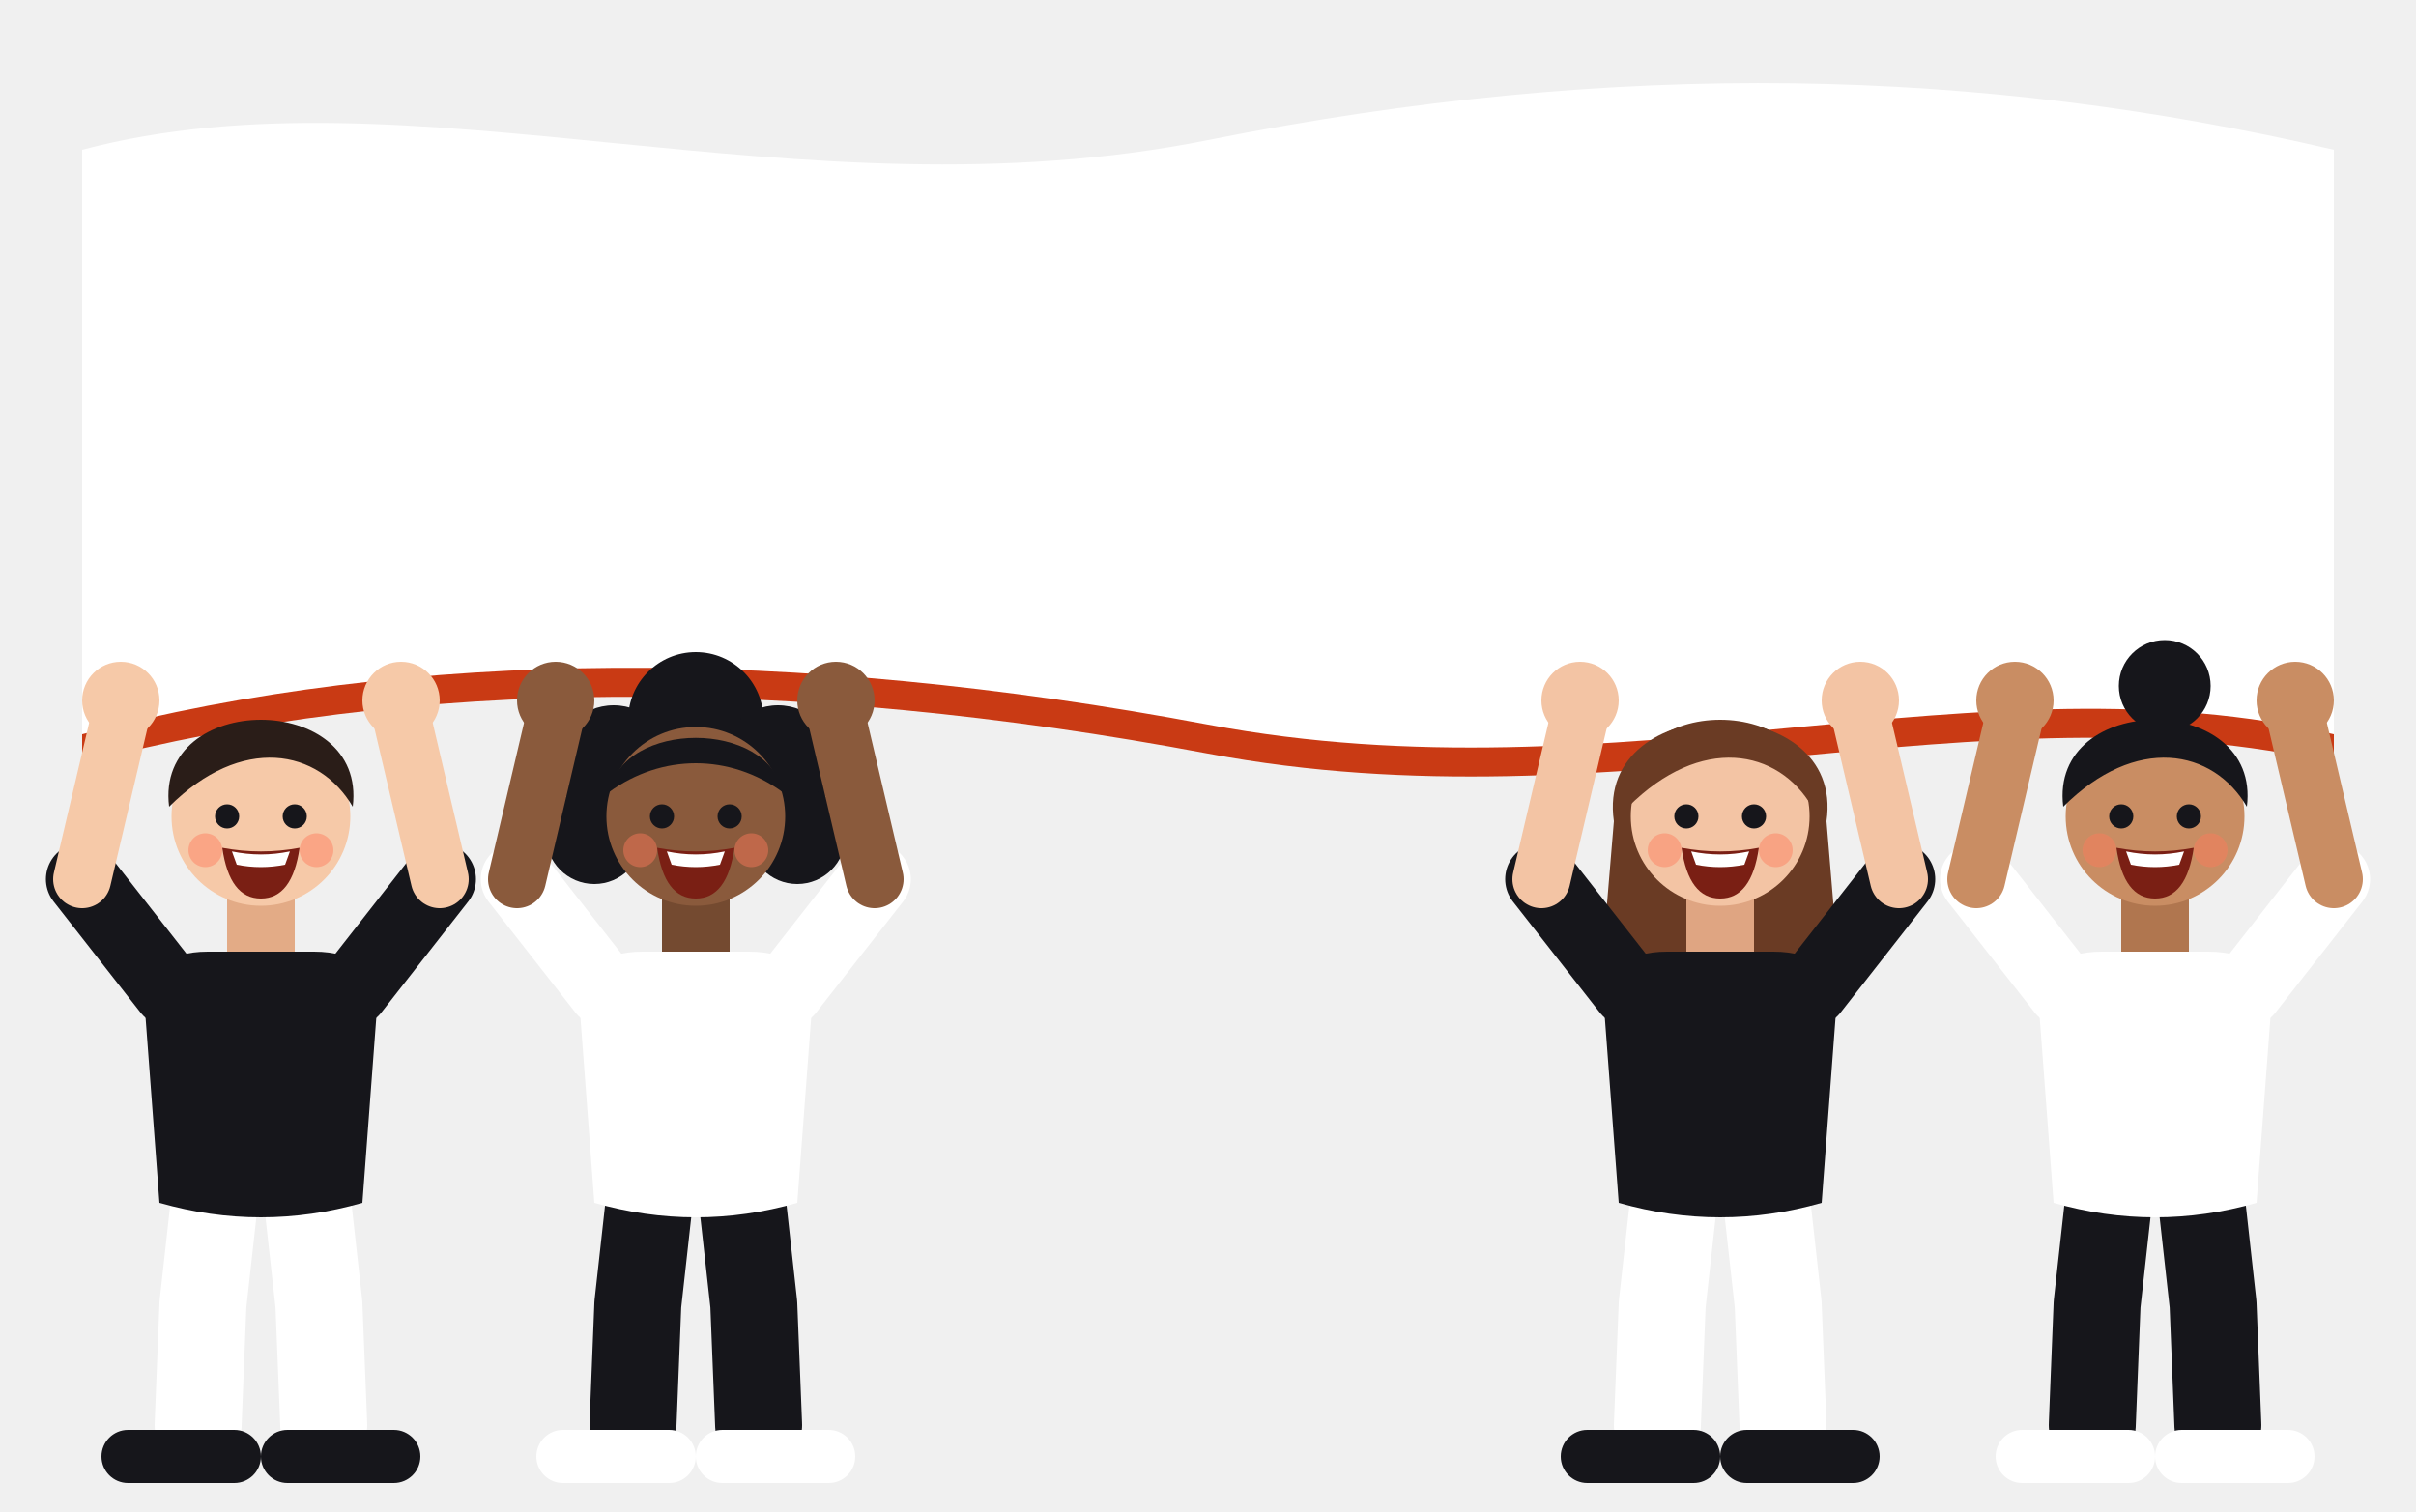
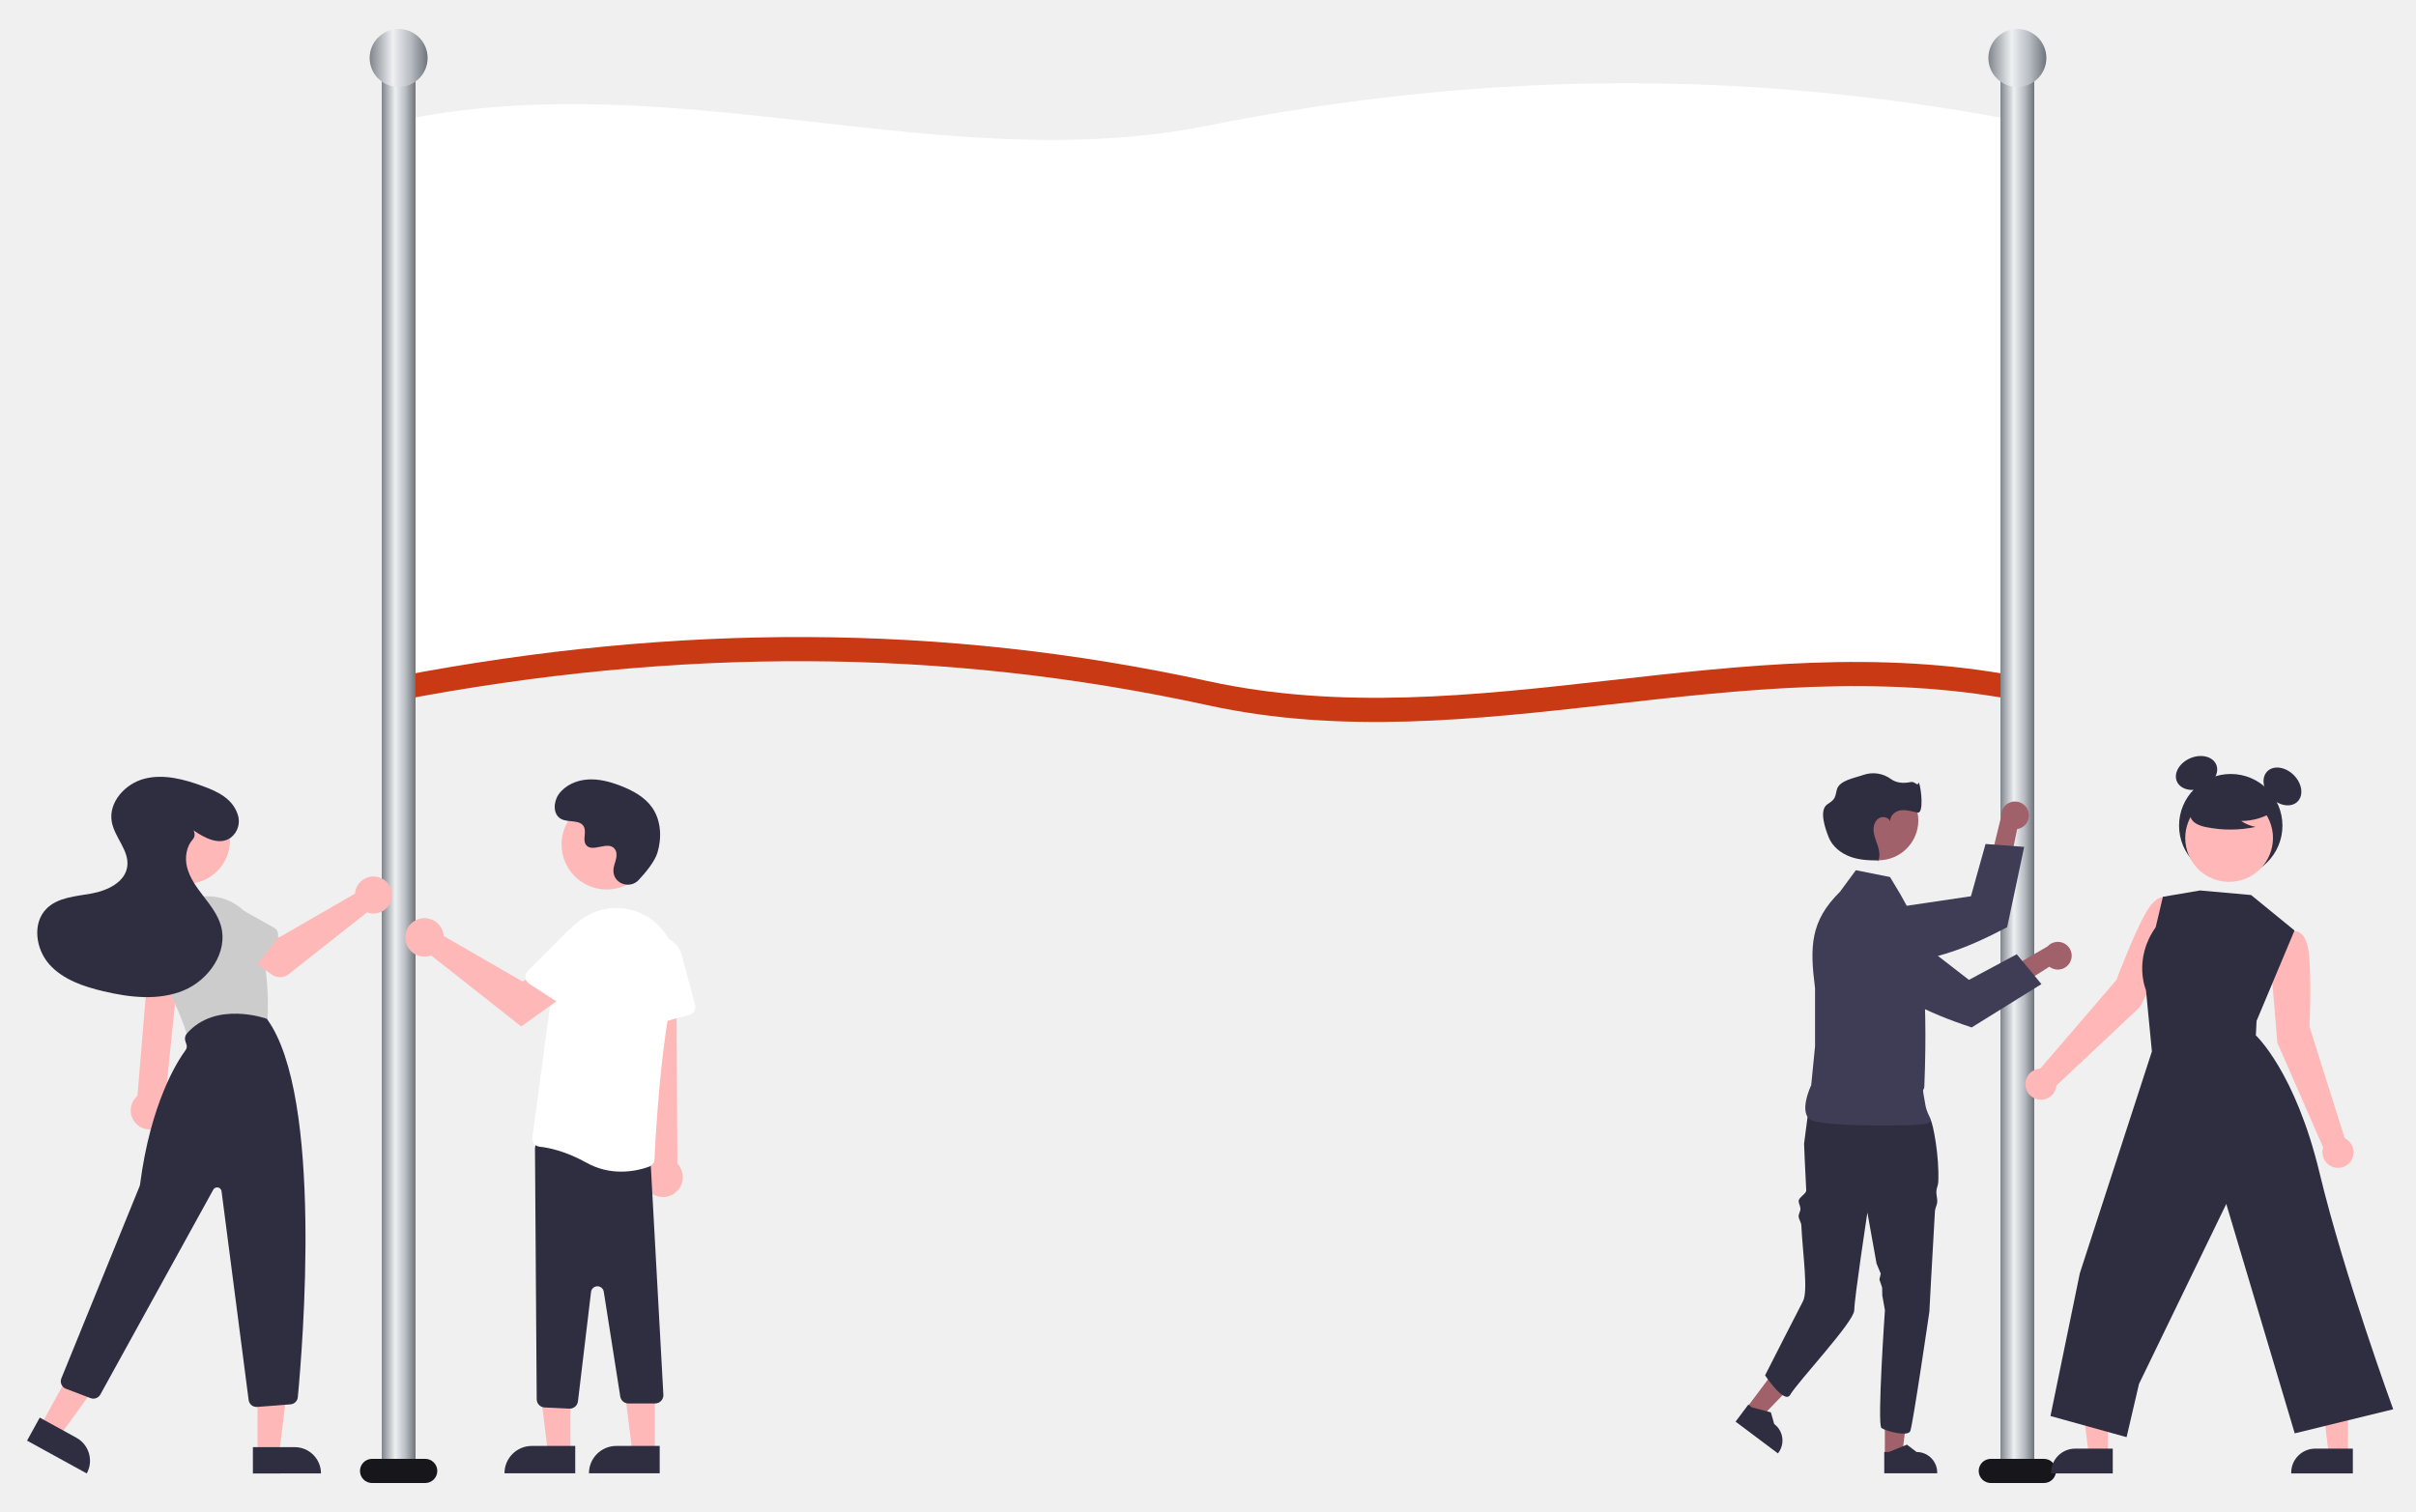
<svg xmlns="http://www.w3.org/2000/svg" viewBox="0 0 1000 626">
-   <path d="M34 62 C170 26 330 92 500 58 S820 28 966 62 L966 304 C820 270 670 332 500 300 S170 268 34 304 Z" fill="#c93a14" transform="translate(0 12)" />
-   <path d="M34 62 C170 26 330 92 500 58 S820 28 966 62 L966 304 C820 270 670 332 500 300 S170 268 34 304 Z" fill="#fff" />
-   <path d="M90 486 L84 540 L82 590" fill="none" stroke="#fff" stroke-width="36" stroke-linecap="round" stroke-linejoin="round" />
-   <rect x="42" y="592" width="66" height="22" rx="11" fill="#16161b" />
-   <path d="M126 486 L132 540 L134 590" fill="none" stroke="#fff" stroke-width="36" stroke-linecap="round" stroke-linejoin="round" />
-   <rect x="108" y="592" width="66" height="22" rx="11" fill="#16161b" />
-   <path d="M70 410 L34 364" fill="none" stroke="#16161b" stroke-width="30" stroke-linecap="round" />
-   <path d="M34 364 L50 296" fill="none" stroke="#f6c9a8" stroke-width="24" stroke-linecap="round" />
-   <path d="M146 410 L182 364" fill="none" stroke="#16161b" stroke-width="30" stroke-linecap="round" />
-   <path d="M182 364 L166 296" fill="none" stroke="#f6c9a8" stroke-width="24" stroke-linecap="round" />
-   <rect x="94" y="370" width="28" height="36" fill="#e3ab86" />
-   <path d="M60 418 Q60 394 86 394 L130 394 Q156 394 156 418 L150 498 Q108 510 66 498 Z" fill="#16161b" />
-   <circle cx="108" cy="338" r="37" fill="#f6c9a8" />
-   <path d="M70 334 C64 286 152 286 146 334 C132 310 100 304 70 334 Z" fill="#2a1d18" />
-   <circle cx="94" cy="338" r="5" fill="#16161b" />
-   <circle cx="85" cy="352" r="7" fill="#ff7a5c" opacity=".45" />
-   <circle cx="122" cy="338" r="5" fill="#16161b" />
-   <circle cx="131" cy="352" r="7" fill="#ff7a5c" opacity=".45" />
-   <path d="M92 351 Q108 354 124 351 Q121 372 108 372 Q95 372 92 351 Z" fill="#7a1f14" />
-   <path d="M96 352.5 Q108 355 120 352.5 L118 358 Q108 360 98 358 Z" fill="#fff" />
-   <circle cx="50" cy="290" r="16" fill="#f6c9a8" />
-   <circle cx="166" cy="290" r="16" fill="#f6c9a8" />
-   <circle cx="254" cy="316" r="24" fill="#16161b" />
-   <circle cx="288" cy="298" r="28" fill="#16161b" />
-   <circle cx="322" cy="316" r="24" fill="#16161b" />
-   <circle cx="246" cy="346" r="20" fill="#16161b" />
-   <circle cx="330" cy="346" r="20" fill="#16161b" />
-   <path d="M270 486 L264 540 L262 590" fill="none" stroke="#16161b" stroke-width="36" stroke-linecap="round" stroke-linejoin="round" />
-   <rect x="222" y="592" width="66" height="22" rx="11" fill="#fff" />
-   <path d="M306 486 L312 540 L314 590" fill="none" stroke="#16161b" stroke-width="36" stroke-linecap="round" stroke-linejoin="round" />
-   <rect x="288" y="592" width="66" height="22" rx="11" fill="#fff" />
-   <path d="M250 410 L214 364" fill="none" stroke="#fff" stroke-width="30" stroke-linecap="round" />
-   <path d="M214 364 L230 296" fill="none" stroke="#8a5a3c" stroke-width="24" stroke-linecap="round" />
-   <path d="M326 410 L362 364" fill="none" stroke="#fff" stroke-width="30" stroke-linecap="round" />
-   <path d="M362 364 L346 296" fill="none" stroke="#8a5a3c" stroke-width="24" stroke-linecap="round" />
-   <rect x="274" y="370" width="28" height="36" fill="#744a30" />
-   <path d="M240 418 Q240 394 266 394 L310 394 Q336 394 336 418 L330 498 Q288 510 246 498 Z" fill="#fff" />
-   <circle cx="288" cy="338" r="37" fill="#8a5a3c" />
-   <path d="M252 328 C258 298 318 298 324 328 C302 312 274 312 252 328 Z" fill="#16161b" />
-   <circle cx="274" cy="338" r="5" fill="#16161b" />
-   <circle cx="265" cy="352" r="7" fill="#ff7a5c" opacity=".45" />
-   <circle cx="302" cy="338" r="5" fill="#16161b" />
-   <circle cx="311" cy="352" r="7" fill="#ff7a5c" opacity=".45" />
-   <path d="M272 351 Q288 354 304 351 Q301 372 288 372 Q275 372 272 351 Z" fill="#7a1f14" />
-   <path d="M276 352.5 Q288 355 300 352.5 L298 358 Q288 360 278 358 Z" fill="#fff" />
-   <circle cx="230" cy="290" r="16" fill="#8a5a3c" />
-   <circle cx="346" cy="290" r="16" fill="#8a5a3c" />
-   <path d="M668 340 C660 285 764 285 756 340 L762 412 C742 424 682 424 662 412 Z" fill="#6a3b24" />
-   <path d="M694 486 L688 540 L686 590" fill="none" stroke="#fff" stroke-width="36" stroke-linecap="round" stroke-linejoin="round" />
-   <rect x="646" y="592" width="66" height="22" rx="11" fill="#16161b" />
-   <path d="M730 486 L736 540 L738 590" fill="none" stroke="#fff" stroke-width="36" stroke-linecap="round" stroke-linejoin="round" />
-   <rect x="712" y="592" width="66" height="22" rx="11" fill="#16161b" />
-   <path d="M674 410 L638 364" fill="none" stroke="#16161b" stroke-width="30" stroke-linecap="round" />
-   <path d="M638 364 L654 296" fill="none" stroke="#f3c4a4" stroke-width="24" stroke-linecap="round" />
-   <path d="M750 410 L786 364" fill="none" stroke="#16161b" stroke-width="30" stroke-linecap="round" />
-   <path d="M786 364 L770 296" fill="none" stroke="#f3c4a4" stroke-width="24" stroke-linecap="round" />
-   <rect x="698" y="370" width="28" height="36" fill="#dfa582" />
-   <path d="M664 418 Q664 394 690 394 L734 394 Q760 394 760 418 L754 498 Q712 510 670 498 Z" fill="#16161b" />
-   <circle cx="712" cy="338" r="37" fill="#f3c4a4" />
-   <path d="M674 334 C668 286 756 286 750 334 C736 310 704 304 674 334 Z" fill="#6a3b24" />
-   <circle cx="698" cy="338" r="5" fill="#16161b" />
-   <circle cx="689" cy="352" r="7" fill="#ff7a5c" opacity=".45" />
-   <circle cx="726" cy="338" r="5" fill="#16161b" />
-   <circle cx="735" cy="352" r="7" fill="#ff7a5c" opacity=".45" />
-   <path d="M696 351 Q712 354 728 351 Q725 372 712 372 Q699 372 696 351 Z" fill="#7a1f14" />
-   <path d="M700 352.5 Q712 355 724 352.5 L722 358 Q712 360 702 358 Z" fill="#fff" />
-   <circle cx="654" cy="290" r="16" fill="#f3c4a4" />
-   <circle cx="770" cy="290" r="16" fill="#f3c4a4" />
-   <circle cx="896" cy="284" r="19" fill="#16161b" />
-   <path d="M874 486 L868 540 L866 590" fill="none" stroke="#16161b" stroke-width="36" stroke-linecap="round" stroke-linejoin="round" />
-   <rect x="826" y="592" width="66" height="22" rx="11" fill="#fff" />
-   <path d="M910 486 L916 540 L918 590" fill="none" stroke="#16161b" stroke-width="36" stroke-linecap="round" stroke-linejoin="round" />
-   <rect x="892" y="592" width="66" height="22" rx="11" fill="#fff" />
-   <path d="M854 410 L818 364" fill="none" stroke="#fff" stroke-width="30" stroke-linecap="round" />
-   <path d="M818 364 L834 296" fill="none" stroke="#c98d63" stroke-width="24" stroke-linecap="round" />
-   <path d="M930 410 L966 364" fill="none" stroke="#fff" stroke-width="30" stroke-linecap="round" />
-   <path d="M966 364 L950 296" fill="none" stroke="#c98d63" stroke-width="24" stroke-linecap="round" />
-   <rect x="878" y="370" width="28" height="36" fill="#b0764f" />
-   <path d="M844 418 Q844 394 870 394 L914 394 Q940 394 940 418 L934 498 Q892 510 850 498 Z" fill="#fff" />
-   <circle cx="892" cy="338" r="37" fill="#c98d63" />
-   <path d="M854 334 C848 286 936 286 930 334 C916 310 884 304 854 334 Z" fill="#16161b" />
-   <circle cx="878" cy="338" r="5" fill="#16161b" />
-   <circle cx="869" cy="352" r="7" fill="#ff7a5c" opacity=".45" />
-   <circle cx="906" cy="338" r="5" fill="#16161b" />
-   <circle cx="915" cy="352" r="7" fill="#ff7a5c" opacity=".45" />
-   <path d="M876 351 Q892 354 908 351 Q905 372 892 372 Q879 372 876 351 Z" fill="#7a1f14" />
-   <path d="M880 352.5 Q892 355 904 352.5 L902 358 Q892 360 882 358 Z" fill="#fff" />
-   <circle cx="834" cy="290" r="16" fill="#c98d63" />
-   <circle cx="950" cy="290" r="16" fill="#c98d63" />
+   <defs>
+     <linearGradient id="metall" x1="0" x2="1" y1="0" y2="0">
+       <stop offset="0" stop-color="#7f858c" />
+       <stop offset=".4" stop-color="#eef0f2" />
+       <stop offset=".7" stop-color="#b9bec4" />
+       <stop offset="1" stop-color="#6e747b" />
+     </linearGradient>
+   </defs>
+   <path d="M165 50 C280 26 390 74 500 52 S720 28 835 50 L835 280 C720 258 610 306 500 282 S280 258 165 280 Z" fill="#c93a14" transform="translate(0 10)" />
+   <path d="M165 50 C280 26 390 74 500 52 S720 28 835 50 L835 280 C720 258 610 306 500 282 S280 258 165 280 Z" fill="#fff" />
+   <rect x="158" y="30" width="14" height="582" rx="4" fill="url(#metall)" />
+   <circle cx="165" cy="24" r="12" fill="url(#metall)" />
+   <rect x="149" y="604" width="32" height="10" rx="5" fill="#16161b" />
+   <rect x="828" y="30" width="14" height="582" rx="4" fill="url(#metall)" />
+   <circle cx="835" cy="24" r="12" fill="url(#metall)" />
+   <rect x="819" y="604" width="32" height="10" rx="5" fill="#16161b" />
+   <g transform="translate(-117.2 58.4) scale(0.760 0.760)">
+     <path d="M471.496,622.828a10.342,10.342,0,0,0,3.698-15.421l7.733-75.611H466.215l-6.146,73.83A10.398,10.398,0,0,0,471.496,622.828Z" transform="translate(-231 -85.47675)" fill="#ffb8b8" />
+     <circle cx="255.841" cy="380.947" r="23.645" fill="#ffb8b8" />
+     <path d="M491.293,575.83a4.324,4.324,0,0,1-4.168-3.176c-1.894-6.883-6.823-18.52-14.649-34.59a28.652,28.652,0,0,1,16.271-39.558h0a28.639,28.639,0,0,1,36.801,18.244c6.066,19.017,5.773,39.388,5.365,47.263a4.343,4.343,0,0,1-3.402,4.01l-35.289,7.706A4.311,4.311,0,0,1,491.293,575.83Z" transform="translate(-231 -85.47675)" fill="#ccc" />
+     <polygon points="294.466 714.884 306.269 714.883 311.884 669.359 294.464 669.36 294.466 714.884" fill="#ffb8b8" />
+     <path d="M522.937,796.988h37.094a0,0,0,0,1,0,0v14.332a0,0,0,0,1,0,0H537.269a14.332,14.332,0,0,1-14.332-14.332v0A0,0,0,0,1,522.937,796.988Z" transform="translate(852.0051 1522.805) rotate(179.9974)" fill="#2f2e41" />
+     <polygon points="176.447 699.587 186.79 705.273 213.644 668.087 198.379 659.695 176.447 699.587" fill="#ffb8b8" />
+     <path d="M401.109,788.94h37.094a0,0,0,0,1,0,0v14.332a0,0,0,0,1,0,0H415.44a14.332,14.332,0,0,1-14.332-14.332v0A0,0,0,0,1,401.109,788.94Z" transform="translate(172.861 1610.431) rotate(-151.199)" fill="#2f2e41" />
+     <path d="M524.915,775.092a4.332,4.332,0,0,1-4.292-3.775L505.862,657.575a2.407,2.407,0,0,0-4.494-.853L439.853,768.33a4.356,4.356,0,0,1-5.336,1.958L421.108,765.179a4.332,4.332,0,0,1-2.47-5.681l42.613-104.682a3.337,3.337,0,0,0,.218-.829c5.772-44.673,20.457-67.39,24.82-73.289a3.355,3.355,0,0,0,.477-3.055l-.6-1.799a4.33,4.33,0,0,1,.834-4.214c15.722-17.908,43.125-8.136,43.4-8.035l.137.051.086.118c30.727,42.14,19.366,179.01,16.777,206.019a4.32,4.32,0,0,1-3.98,3.899l-18.17,1.399C525.138,775.088,525.026,775.092,524.915,775.092Z" transform="translate(-231 -85.47675)" fill="#2f2e41" />
+     <path d="M578.764,493.89a10.133,10.133,0,0,0-.23,1.579l-41.355,23.858-10.052-5.787-10.716,14.029L533.21,539.542a7.702,7.702,0,0,0,9.24-.225l42.645-33.643a10.106,10.106,0,1,0-6.33-11.785Z" transform="translate(-231 -85.47675)" fill="#ffb8b8" />
+     <path d="M535.796,520.456,522.43,537.779a4.332,4.332,0,0,1-6.55.359l-15.131-15.713a12.031,12.031,0,0,1,14.755-19.008l18.978,10.612a4.332,4.332,0,0,1,1.314,6.427Z" transform="translate(-231 -85.47675)" fill="#ccc" />
+     <path d="M483.991,550.553l-21.532-3.888a4.332,4.332,0,0,1-3.335-5.649l6.98-20.667a12.031,12.031,0,0,1,23.667,4.345l-.681,21.732a4.332,4.332,0,0,1-5.1,4.126Z" transform="translate(-231 -85.47675)" fill="#ccc" />
+     <path d="M490.584,460.985c6.077,4.159,14.057,8.435,20.264,4.006a11.295,11.295,0,0,0,3.707-13.02c-2.972-8.499-11.138-12.241-18.947-15.109-10.151-3.729-21.204-6.695-31.684-4.025S444.183,445.652,446.075,456.3c1.521,8.563,9.598,15.687,8.452,24.308-1.154,8.676-10.911,13.243-19.525,14.793s-18.253,2.049-24.444,8.236c-7.897,7.893-5.925,22.001,1.506,30.334s18.645,12.111,29.511,14.679c14.397,3.402,29.968,5.191,43.641-.456s24.314-20.847,20.353-35.1c-1.673-6.021-5.614-11.109-9.423-16.062s-7.666-10.133-9.119-16.211c-1.211-5.065-.315-10.945,3.044-14.744a4.272,4.272,0,0,0,.572-4.993Z" transform="translate(-231 -85.47675)" fill="#2f2e41" />
+   </g>
+   <g transform="translate(-143.9 56.8) scale(0.760 0.760)">
+     <polygon points="500 716.459 487.74 716.459 481.908 669.171 500.002 669.171 500 716.459" fill="#ffb8b8" />
+     <path d="M478.983,712.956h23.644a0,0,0,0,1,0,0v14.887a0,0,0,0,1,0,0H464.096a0,0,0,0,1,0,0v0A14.887,14.887,0,0,1,478.983,712.956Z" fill="#2f2e41" />
+     <polygon points="546 716.459 533.74 716.459 527.908 669.171 546.002 669.171 546 716.459" fill="#ffb8b8" />
+     <path d="M524.983,712.956h23.644a0,0,0,0,1,0,0v14.887a0,0,0,0,1,0,0H510.096a0,0,0,0,1,0,0v0A14.887,14.887,0,0,1,524.983,712.956Z" fill="#2f2e41" />
+     <path d="M775.503,661.097a10.743,10.743,0,0,1-2.062-16.343L765.368,530.196l23.253,2.255.639,112.187a10.801,10.801,0,0,1-13.757,16.459Z" transform="translate(-231 -85.47675)" fill="#ffb8b8" />
+     <path d="M730.421,778.113l-13.496-.644a4.499,4.499,0,0,1-4.286-4.463l-.942-136.557a4.501,4.501,0,0,1,5.146-4.485l53.994,7.838a4.474,4.474,0,0,1,3.854,4.42l6.944,126.534a4.5,4.5,0,0,1-4.5,4.534H762.585a4.479,4.479,0,0,1-4.445-3.801l-8.977-57.067a3.5,3.5,0,0,0-6.933.128l-7.126,59.603a4.517,4.517,0,0,1-4.469,3.966Q730.528,778.119,730.421,778.113Z" transform="translate(-231 -85.47675)" fill="#2f2e41" />
+     <path d="M739.922,644.228c-11.899-6.611-21.197-8.349-25.68-8.796a4.418,4.418,0,0,1-3.053-1.673,4.478,4.478,0,0,1-.931-3.401l12.938-96.051a33.219,33.219,0,0,1,19.364-25.957,32.306,32.306,0,0,1,31.396,2.461q.665.442,1.305.903a33.178,33.178,0,0,1,12.636,34.573c-7.934,32.455-10.659,85.662-11.125,95.999a4.465,4.465,0,0,1-2.918,4.005,45.085,45.085,0,0,1-15.226,2.711A38.125,38.125,0,0,1,739.922,644.228Z" transform="translate(-231 -85.47675)" fill="#ffffff" />
+     <path d="M770.632,568.689a4.482,4.482,0,0,1-1.859-3.401l-1.704-30.876a12.399,12.399,0,0,1,24.346-3.927l7.485,27.605a4.505,4.505,0,0,1-3.166,5.521L774.444,569.384A4.483,4.483,0,0,1,770.632,568.689Z" transform="translate(-231 -85.47675)" fill="#ffffff" />
+     <circle cx="519.744" cy="385.271" r="24.561" fill="#ffb8b8" />
+     <path d="M661.74,519.002a10.526,10.526,0,0,1,.239,1.64l42.957,24.782,10.441-6.011,11.131,14.572L704.172,569.906l-49.008-38.663a10.496,10.496,0,1,1,6.576-12.241Z" transform="translate(-231 -85.47675)" fill="#ffb8b8" />
+     <path d="M706.471,543.317a4.482,4.482,0,0,1,1.293-3.653l21.863-21.868a12.399,12.399,0,0,1,19.168,15.516l-15.57,23.992a4.505,4.505,0,0,1-6.224,1.325L708.497,546.62A4.483,4.483,0,0,1,706.471,543.317Z" transform="translate(-231 -85.47675)" fill="#ffffff" />
+     <path d="M768.124,490.179c-4.582,4.881-13.091,2.261-13.688-4.407a8.056,8.056,0,0,1,.01-1.556c.308-2.954,2.015-5.635,1.606-8.754a4.59,4.59,0,0,0-.84-2.149c-3.651-4.889-12.222,2.187-15.668-2.239-2.113-2.714.371-6.987-1.251-10.021-2.14-4.004-8.479-2.029-12.454-4.221-4.423-2.439-4.158-9.225-1.247-13.353,3.551-5.034,9.776-7.72,15.923-8.107s12.253,1.275,17.992,3.511c6.521,2.541,12.988,6.054,17.001,11.788,4.88,6.973,5.35,16.348,2.909,24.502C776.933,480.134,771.866,486.193,768.124,490.179Z" transform="translate(-231 -85.47675)" fill="#2f2e41" />
+   </g>
+   <g transform="translate(667.1 175.6) scale(0.660 0.660)">
+     <polygon points="171.3 646.861 182.1 646.86 187.239 605.198 171.297 605.199 171.3 646.861" fill="#a0616a" />
+     <path d="M170.919,658.128l33.214-.001v-.42c-0-7.14-5.788-12.927-12.928-12.928h-.001l-6.067-4.603-11.32,4.603-2.899,0,.001,13.348Z" fill="#2f2e41" />
+     <polygon points="84.741 616.945 93.38 623.426 122.493 593.185 109.741 583.619 84.741 616.945" fill="#a0616a" />
+     <path d="M77.674,625.73l26.569,19.932,.252-.336c4.284-5.711,3.128-13.814-2.583-18.099l-.001-0-2.091-7.323-11.817-3.111-2.319-1.74-8.01,10.678Z" fill="#2f2e41" />
+     <path d="M120.645,451.353s.596,16.264,1.348,29.307c.123,2.139-4.888,4.463-4.758,6.79,.086,1.544,1.028,3.045,1.116,4.655,.092,1.699-1.208,3.203-1.116,4.96,.091,1.717,1.574,3.685,1.664,5.442,.963,18.909,4.455,41.546,.958,47.874-1.723,3.119-23.685,46.324-23.685,46.324,0,0,12.237,18.355,15.733,12.237,4.618-8.081,40.206-45.887,40.206-53.107,0-7.211,8.233-61.253,8.233-61.253l5.741,31.982,2.632,6.337-.827,3.72,1.701,5.02,.092,4.968,1.656,9.226s-4.982,71.882-2.176,73.883c2.814,2.01,16.441,5.62,18.049,2.01,1.6-3.61,12.011-75.019,12.011-75.019,0,0,1.678-32.724,3.496-63.141,.105-1.766,1.346-3.898,1.442-5.638,.114-2.019-.673-4.641-.568-6.599,.114-2.246,1.11-3.828,1.206-5.979,.743-16.616-3.428-36.849-4.756-38.842-4.012-6.013-7.622-10.821-7.622-10.821,0,0-54.036-17.754-68.475,.286l-3.302,25.376Z" fill="#2f2e41" />
+     <path d="M174.538,284.104l-21.421-4.284-9.996,13.567h0c-18.653,18.341-18.934,34.528-15.604,60.474v36.416l-2.41,24.412s-8.532,17.845,.268,22,66.599,3.801,72.117,2.142,.735-3.695-.714-11.425c-2.722-14.519-.901-7.516-.714-12.138,2.686-66.314-3.57-93.538-4.205-100.694l-10.894-19.759-6.426-10.71Z" fill="#3f3d56" />
+     <path d="M287.439,337.571c-2.232,4.23-7.471,5.849-11.701,3.617-.451-.238-.88-.515-1.282-.829l-46.26,29.373,.133-15.992,44.938-26.078c3.201-3.589,8.705-3.903,12.294-.702,3.003,2.678,3.78,7.066,1.878,10.612Z" fill="#a0616a" />
+     <path d="M157.625,302.624l-5.267-.558c-4.866-.505-9.641,1.579-12.579,5.491-1.125,1.483-1.934,3.183-2.375,4.992l-.003,.014c-1.321,5.445,.751,11.152,5.258,14.481l18.19,13.411c12.765,17.249,36.757,28.693,64.898,37.99l43.743-27.167-15.472-18.738-30.003,16.08-44.598-34.524-.026-.021-16.974-10.936-4.792-.515Z" fill="#3f3d56" />
+     <circle cx="167.3" cy="248.605" r="24.98" fill="#a0616a" />
+     <path d="M167.877,273.59c-.201,.007-.403,.011-.605,.017-.086,.224-.179,.446-.287,.664l.892-.68Z" fill="#2f2e41" />
+     <path d="M174.732,249.298c.039,.246,.099,.488,.179,.724-.033-.247-.093-.49-.179-.724Z" fill="#2f2e41" />
+     <path d="M192.599,224.694c-1.028,3.193-1.946-.857-5.328-.129-4.069,.876-8.804,.575-12.136-1.919-4.965-3.643-11.399-4.623-17.223-2.625-5.702,2.017-15.253,3.439-16.739,9.302-.516,2.038-.722,4.249-1.973,5.938-1.094,1.477-2.822,2.319-4.266,3.455-4.877,3.837-1.15,14.74,1.159,20.5,2.308,5.761,7.604,9.957,13.425,12.107,5.633,2.08,11.746,2.447,17.755,2.283,1.045-2.711,.594-5.841-.269-8.651-.934-3.042-2.316-5.978-2.706-9.136s.466-6.745,3.114-8.51c2.434-1.622,6.395-.634,7.321,1.988-.54-3.278,2.781-6.451,6.205-7.009,3.677-.599,7.353,.728,11.019,1.389s2.365-14.773,.642-18.984Z" fill="#2f2e41" />
+     <path d="M261.214,242.744c1.507,4.539-.952,9.441-5.491,10.948-.484,.161-.981,.278-1.486,.351l-10.831,53.717-11.448-11.168,12.293-50.482c-.374-4.794,3.21-8.984,8.005-9.358,4.012-.313,7.715,2.164,8.958,5.991Z" fill="#a0616a" />
+     <path d="M146.125,312.225l-4.049,3.414c-3.733,3.162-5.535,8.05-4.746,12.879,.291,1.839,.958,3.599,1.958,5.169l.008,.012c3.015,4.723,8.567,7.179,14.09,6.231l22.271-3.842c21.285,2.73,46.152-6.66,72.343-20.531l10.68-50.373-24.233-1.808-9.168,32.783-55.788,8.281-.033,.004-19.643,4.678-3.689,3.101Z" fill="#3f3d56" />
+     <g />
+   </g>
+   <g transform="translate(1019.7 313.0) scale(-0.550 0.550)">
+     <path d="M331.679,340.734l-4.277-26.168L315.324,311.546s-9.586-2.952-11.826,16.355c-2.24,19.308-.504,55.356-.504,55.356l-26.517,83.971a11.729,11.729,0,1,0,16.194,6.985l34.478-78.878Z" transform="translate(-187 -179.5)" fill="#ffb7b7" />
+     <path d="M405.122,320.141l-6.341-25.746,9.922-7.519s7.656-6.479,17.298,10.398c9.641,16.877,22.198,50.713,22.198,50.713l57.357,66.816a11.729,11.729,0,1,1-12.151,12.782L430.726,368.579Z" transform="translate(-187 -179.5)" fill="#ffb7b7" />
+     <polygon points="267.689 526.093 282.072 526.092 288.915 470.614 267.686 470.615 267.689 526.093" fill="#ffb7b7" />
+     <path d="M451.02,700.897l28.326-.001h.001a18.052,18.052,0,0,1,18.051,18.051v.587l-46.378.002Z" transform="translate(-187 -179.5)" fill="#2f2e41" />
+     <polygon points="87.016 526.093 101.399 526.092 108.242 470.614 87.013 470.615 87.016 526.093" fill="#ffb7b7" />
+     <path d="M270.347,700.897l28.326-.001h.001a18.052,18.052,0,0,1,18.051,18.051v.587l-46.378.002Z" transform="translate(-187 -179.5)" fill="#2f2e41" />
+     <circle cx="175.23" cy="52.431" r="38.902" fill="#2f2e41" />
+     <ellipse cx="323.328" cy="202.419" rx="16.097" ry="12.073" transform="translate(-235.4315 108.4149) rotate(-45)" fill="#2f2e41" />
+     <ellipse cx="387.973" cy="192.279" rx="12.073" ry="16.097" transform="translate(-128.2553 294.0317) rotate(-66.86956)" fill="#2f2e41" />
+     <circle cx="363.464" cy="241.218" r="33.016" transform="translate(-209.5328 264.9384) rotate(-61.33682)" fill="#ffb7b7" />
+     <path d="M328.772,220.451a44.904,44.904,0,0,0,25.662,7.931,27.517,27.517,0,0,1-10.906,4.487,90.545,90.545,0,0,0,36.985.208,23.937,23.937,0,0,0,7.742-2.659,9.798,9.798,0,0,0,4.779-6.391c.811-4.636-2.801-8.847-6.554-11.685a48.348,48.348,0,0,0-40.628-8.119c-4.538,1.173-9.085,3.155-12.033,6.8s-3.821,9.264-1.012,13.017Z" transform="translate(-187 -179.5)" fill="#2f2e41" />
+     <path d="M346.918,284.151l-32.678,26.687,28.552,68.079.545,10.893s-29.64,27.328-47.979,103.668-55.38,177.778-55.38,177.778l74.101,18.128,51.521-172.69,65.677,135.48,9.343,40.072,57.28-15.901L475.792,568.808,421.572,401.886l4.452-46.114s9.922-23.017-7.315-47.386l-5.406-22.898L385.317,280.717Z" transform="translate(-187 -179.5)" fill="#2f2e41" />
+   </g>
</svg>
